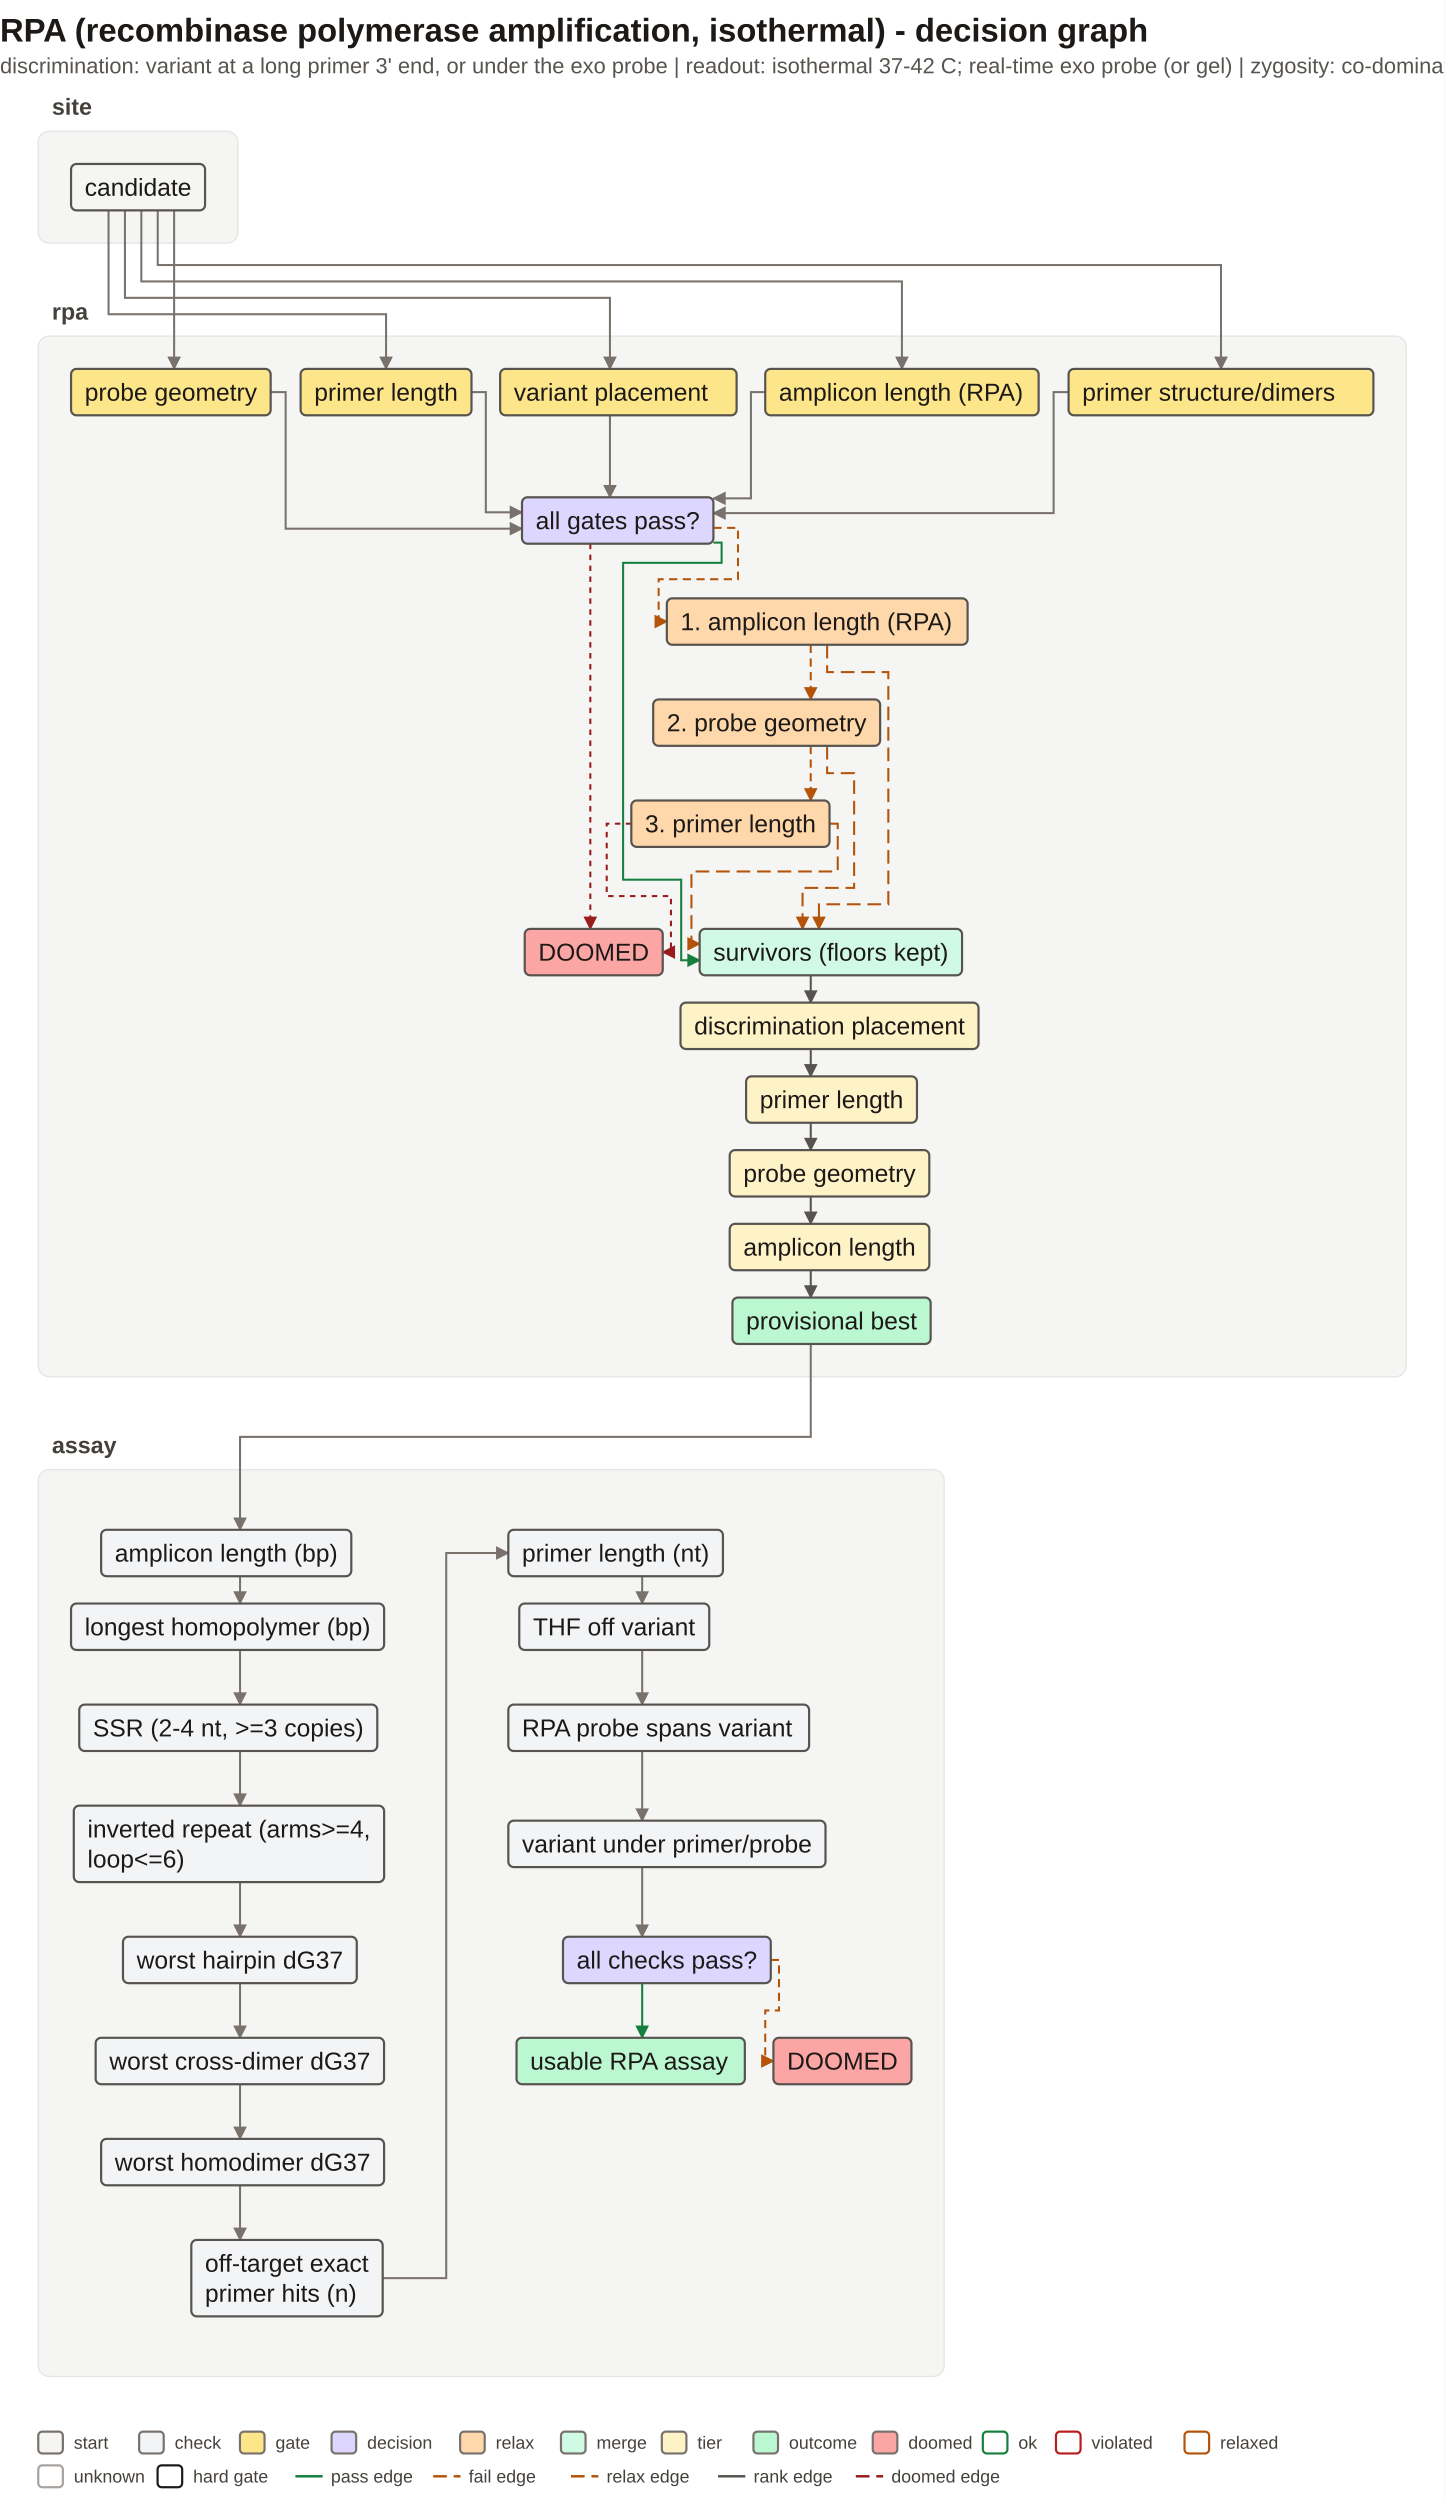
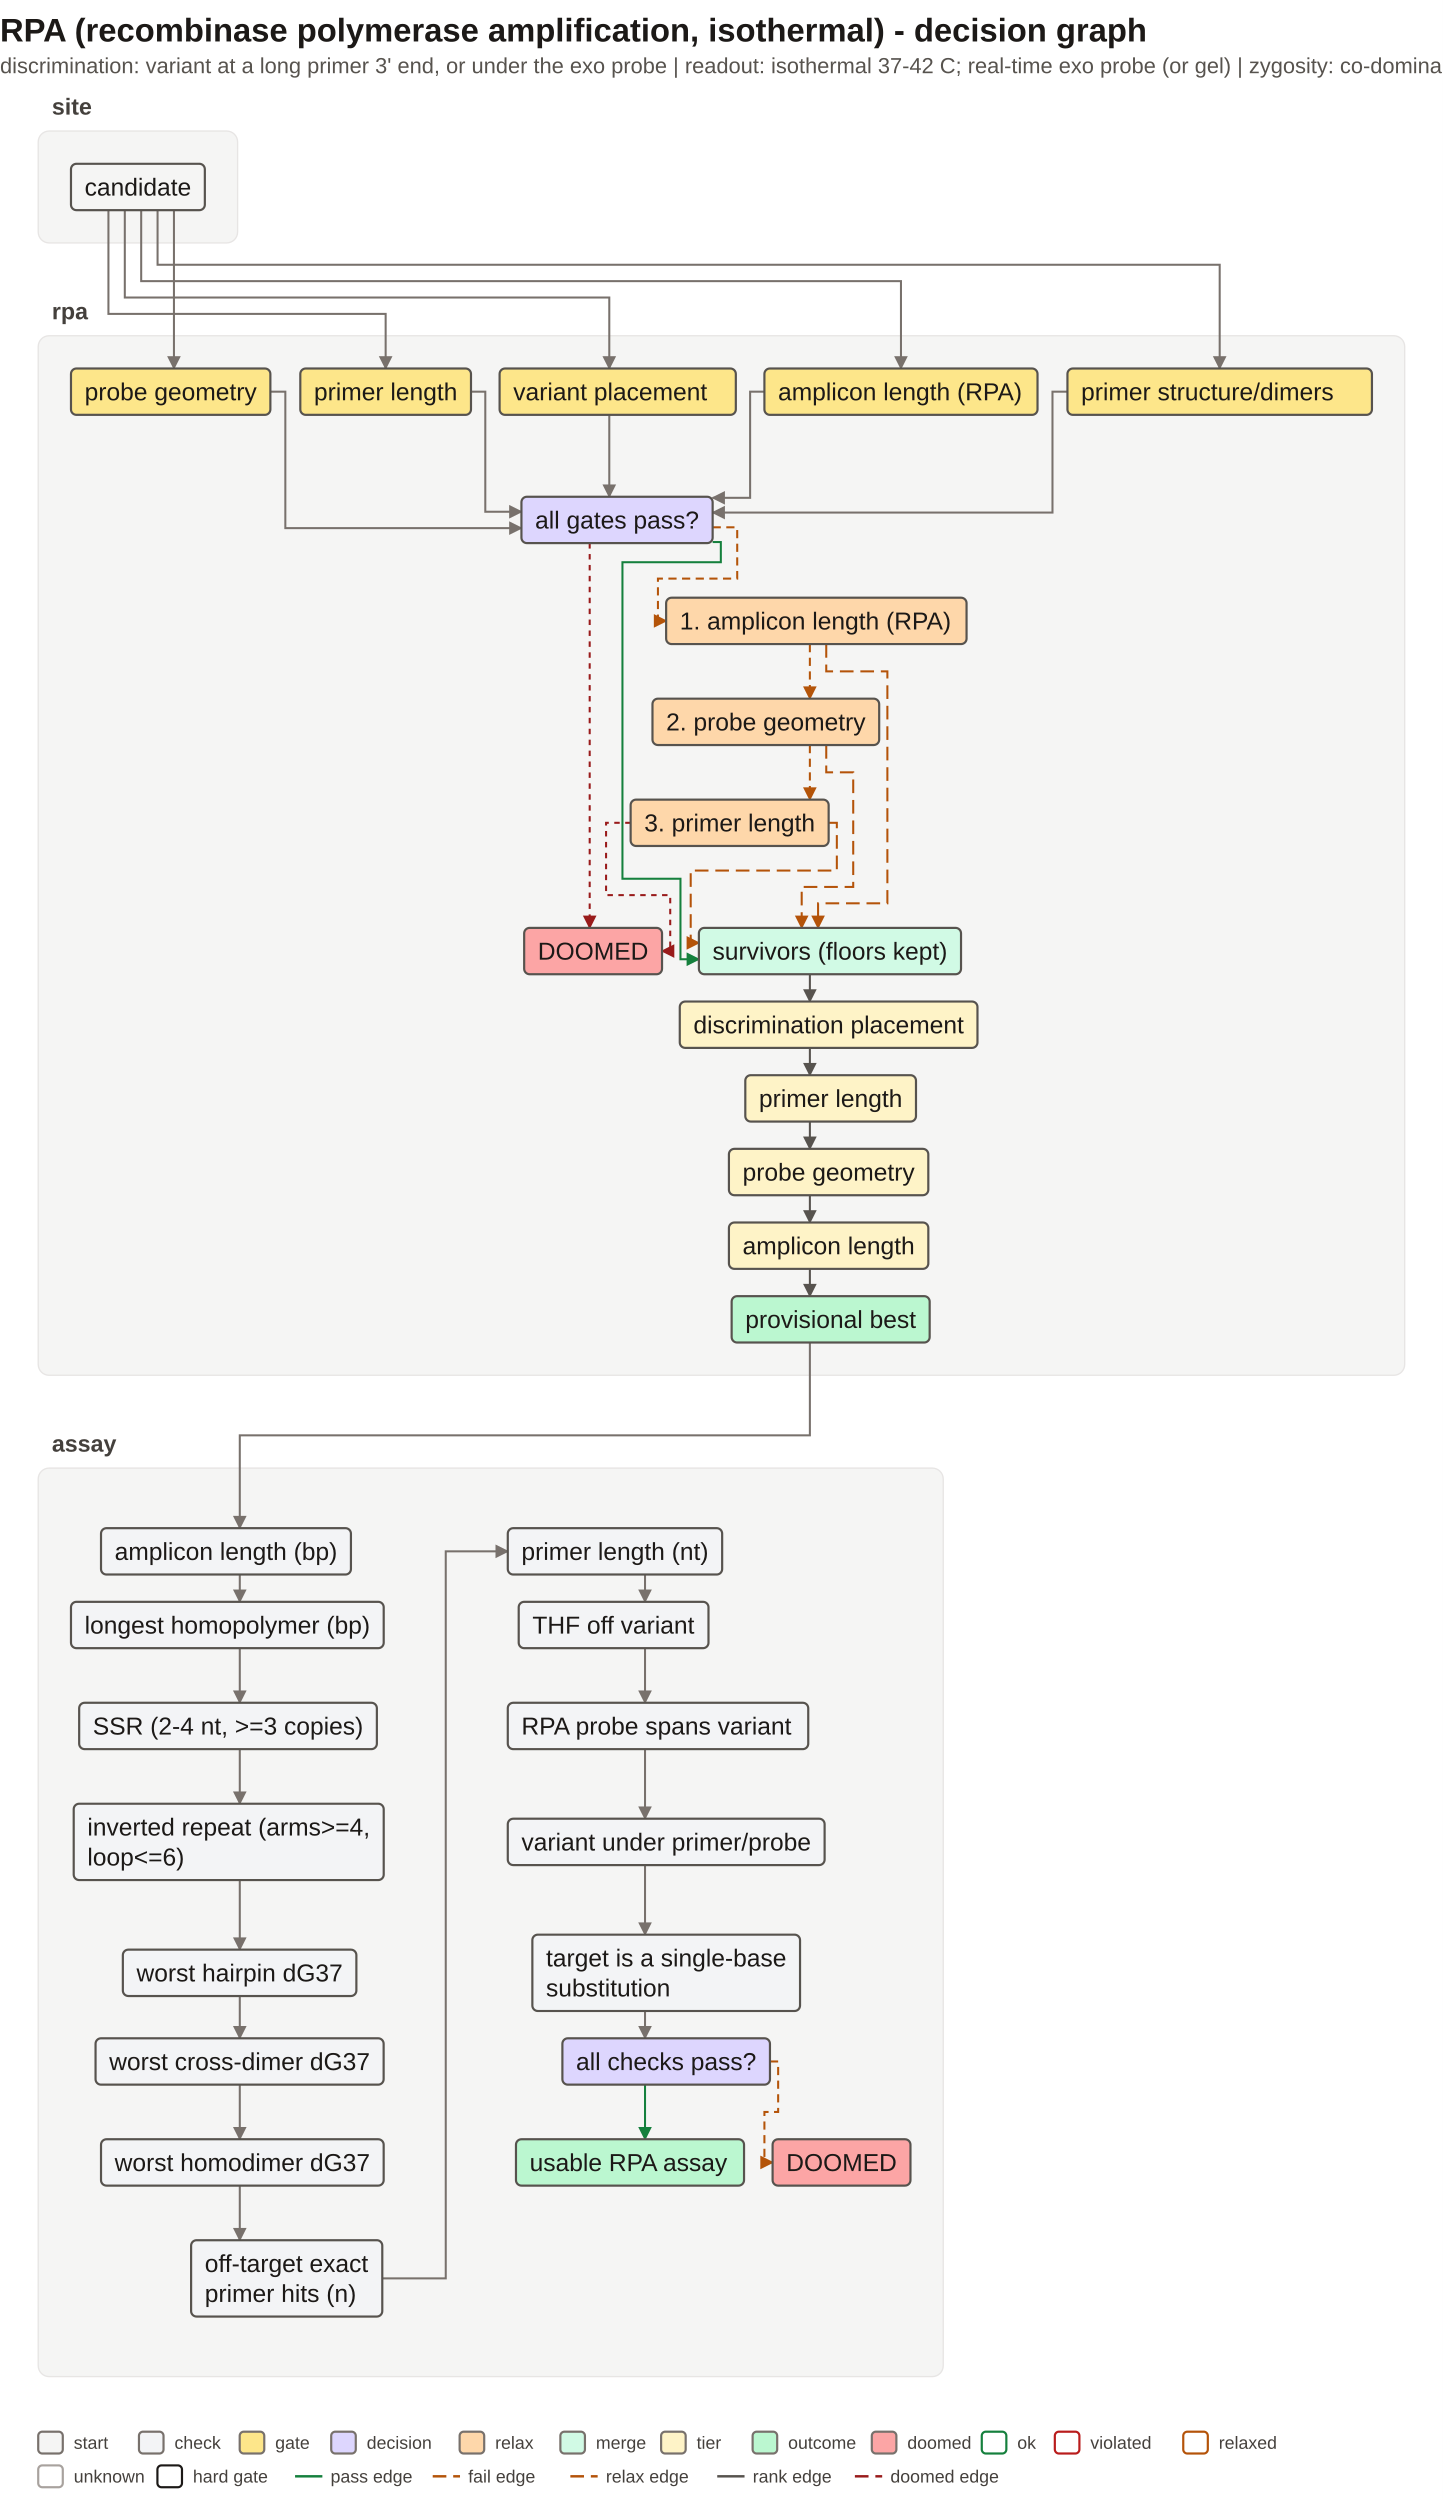
- <svg xmlns="http://www.w3.org/2000/svg" version="1.1" width="528.536" height="914.76" viewBox="0 0 528.536 914.76">
+ <svg xmlns="http://www.w3.org/2000/svg" version="1.1" width="528.536" height="915.74" viewBox="0 0 528.536 915.74">
  <defs>
    <marker id="arrow-flow" viewBox="0 0 10 10" refX="9" refY="5" markerWidth="5" markerHeight="5" markerUnits="userSpaceOnUse" orient="auto-start-reverse">
      <path d="M 0 0 L 10 5 L 0 10 z" fill="#78716C" />
    </marker>
    <marker id="arrow-pass" viewBox="0 0 10 10" refX="9" refY="5" markerWidth="5" markerHeight="5" markerUnits="userSpaceOnUse" orient="auto-start-reverse">
      <path d="M 0 0 L 10 5 L 0 10 z" fill="#15803D" />
    </marker>
    <marker id="arrow-fail" viewBox="0 0 10 10" refX="9" refY="5" markerWidth="5" markerHeight="5" markerUnits="userSpaceOnUse" orient="auto-start-reverse">
      <path d="M 0 0 L 10 5 L 0 10 z" fill="#B45409" />
    </marker>
    <marker id="arrow-relax" viewBox="0 0 10 10" refX="9" refY="5" markerWidth="5" markerHeight="5" markerUnits="userSpaceOnUse" orient="auto-start-reverse">
      <path d="M 0 0 L 10 5 L 0 10 z" fill="#B45309" />
    </marker>
    <marker id="arrow-doomed" viewBox="0 0 10 10" refX="9" refY="5" markerWidth="5" markerHeight="5" markerUnits="userSpaceOnUse" orient="auto-start-reverse">
      <path d="M 0 0 L 10 5 L 0 10 z" fill="#991B1B" />
    </marker>
    <marker id="arrow-check" viewBox="0 0 10 10" refX="9" refY="5" markerWidth="5" markerHeight="5" markerUnits="userSpaceOnUse" orient="auto-start-reverse">
      <path d="M 0 0 L 10 5 L 0 10 z" fill="#78716C" />
    </marker>
    <marker id="arrow-rank" viewBox="0 0 10 10" refX="9" refY="5" markerWidth="5" markerHeight="5" markerUnits="userSpaceOnUse" orient="auto-start-reverse">
      <path d="M 0 0 L 10 5 L 0 10 z" fill="#57534E" />
    </marker>
  </defs>
-   <rect x="0" y="0" width="528.536" height="914.76" fill="#FFFFFF" />
+   <rect x="0" y="0" width="528.536" height="915.74" fill="#FFFFFF" />
  <text x="0" y="15.2" text-anchor="start" font-family="Liberation Sans, Arial, Helvetica, sans-serif" font-size="12" fill="#1C1917" font-weight="bold">
    <tspan x="0" y="15.2">RPA (recombinase polymerase amplification, isothermal) - decision graph</tspan>
  </text>
  <text x="0" y="26.8" text-anchor="start" font-family="Liberation Sans, Arial, Helvetica, sans-serif" font-size="8" fill="#57534E">
    <tspan x="0" y="26.8">discrimination: variant at a long primer 3' end, or under the exo probe | readout: isothermal 37-42 C; real-time exo probe (or gel) | zygosity: co-dominant</tspan>
  </text>
  <rect x="14" y="48" width="73.032" height="40.98" rx="4" fill="#F5F5F4" stroke="#E7E5E4" stroke-width="0.5" />
  <text x="19" y="41.975" text-anchor="start" font-family="Liberation Sans, Arial, Helvetica, sans-serif" font-size="8.5" fill="#44403C" font-weight="bold">
    <tspan x="19" y="41.975">site</tspan>
  </text>
  <rect x="14" y="122.98" width="500.536" height="380.78" rx="4" fill="#F5F5F4" stroke="#E7E5E4" stroke-width="0.5" />
  <text x="19" y="116.955" text-anchor="start" font-family="Liberation Sans, Arial, Helvetica, sans-serif" font-size="8.5" fill="#44403C" font-weight="bold">
    <tspan x="19" y="116.955">rpa</tspan>
  </text>
-   <rect x="14" y="537.76" width="331.5" height="331.8" rx="4" fill="#F5F5F4" stroke="#E7E5E4" stroke-width="0.5" />
+   <rect x="14" y="537.76" width="331.5" height="332.78" rx="4" fill="#F5F5F4" stroke="#E7E5E4" stroke-width="0.5" />
  <text x="19" y="531.735" text-anchor="start" font-family="Liberation Sans, Arial, Helvetica, sans-serif" font-size="8.5" fill="#44403C" font-weight="bold">
    <tspan x="19" y="531.735">assay</tspan>
  </text>
  <path d="M45.716 76.98 L45.716 108.98 L223.178 108.98 L223.178 134.98" fill="none" stroke="#78716C" stroke-width="0.75" stroke-linejoin="miter" stroke-linecap="butt" marker-end="url(#arrow-flow)" />
  <path d="M39.716 76.98 L39.716 114.98 L141.262 114.98 L141.262 134.98" fill="none" stroke="#78716C" stroke-width="0.75" stroke-linejoin="miter" stroke-linecap="butt" marker-end="url(#arrow-flow)" />
  <path d="M57.716 76.98 L57.716 96.98 L446.768 96.98 L446.768 134.98" fill="none" stroke="#78716C" stroke-width="0.75" stroke-linejoin="miter" stroke-linecap="butt" marker-end="url(#arrow-flow)" />
  <path d="M63.716 76.98 L63.716 134.98" fill="none" stroke="#78716C" stroke-width="0.75" stroke-linejoin="miter" stroke-linecap="butt" marker-end="url(#arrow-flow)" />
  <path d="M51.716 76.98 L51.716 102.98 L330.02 102.98 L330.02 134.98" fill="none" stroke="#78716C" stroke-width="0.75" stroke-linejoin="miter" stroke-linecap="butt" marker-end="url(#arrow-flow)" />
  <path d="M223.178 151.96 L223.178 181.96" fill="none" stroke="#78716C" stroke-width="0.75" stroke-linejoin="miter" stroke-linecap="butt" marker-end="url(#arrow-flow)" />
  <path d="M172.523 143.47 L177.762 143.47 L177.762 187.45 L191 187.45" fill="none" stroke="#78716C" stroke-width="0.75" stroke-linejoin="miter" stroke-linecap="butt" marker-end="url(#arrow-flow)" />
  <path d="M391 143.47 L385.52 143.47 L385.52 187.75 L261.038 187.75" fill="none" stroke="#78716C" stroke-width="0.75" stroke-linejoin="miter" stroke-linecap="butt" marker-end="url(#arrow-flow)" />
  <path d="M99.035 143.47 L104.518 143.47 L104.518 193.45 L191 193.45" fill="none" stroke="#78716C" stroke-width="0.75" stroke-linejoin="miter" stroke-linecap="butt" marker-end="url(#arrow-flow)" />
  <path d="M280 143.47 L274.765 143.47 L274.765 182.35 L261.038 182.35" fill="none" stroke="#78716C" stroke-width="0.75" stroke-linejoin="miter" stroke-linecap="butt" marker-end="url(#arrow-flow)" />
  <path d="M296.65 235.92 L296.65 255.92" fill="none" stroke="#B45409" stroke-width="0.75" stroke-linejoin="miter" stroke-linecap="butt" stroke-dasharray="3 2" marker-end="url(#arrow-fail)" />
  <path d="M296.65 272.9 L296.65 292.9" fill="none" stroke="#B45409" stroke-width="0.75" stroke-linejoin="miter" stroke-linecap="butt" stroke-dasharray="3 2" marker-end="url(#arrow-fail)" />
  <path d="M261.038 193.15 L270.038 193.15 L270.038 211.94 L241 211.94 L241 227.43 L244 227.43" fill="none" stroke="#B45409" stroke-width="0.75" stroke-linejoin="miter" stroke-linecap="butt" stroke-dasharray="3 2" marker-end="url(#arrow-fail)" />
  <path d="M302.65 235.92 L302.65 245.92 L325.042 245.92 L325.042 330.88 L299.656 330.88 L299.656 339.88" fill="none" stroke="#B45309" stroke-width="0.75" stroke-linejoin="miter" stroke-linecap="butt" stroke-dasharray="5 2.5" marker-end="url(#arrow-relax)" />
  <path d="M302.65 272.9 L302.65 282.9 L312.53 282.9 L312.53 324.88 L293.656 324.88 L293.656 339.88" fill="none" stroke="#B45309" stroke-width="0.75" stroke-linejoin="miter" stroke-linecap="butt" stroke-dasharray="5 2.5" marker-end="url(#arrow-relax)" />
  <path d="M303.53 301.39 L306.53 301.39 L306.53 318.88 L253 318.88 L253 345.37 L256 345.37" fill="none" stroke="#B45309" stroke-width="0.75" stroke-linejoin="miter" stroke-linecap="butt" stroke-dasharray="5 2.5" marker-end="url(#arrow-relax)" />
  <path d="M261.038 198.55 L264.038 198.55 L264.038 205.94 L228 205.94 L228 321.88 L249.25 321.88 L249.25 351.37 L256 351.37" fill="none" stroke="#15803D" stroke-width="0.75" stroke-linejoin="miter" stroke-linecap="butt" marker-end="url(#arrow-pass)" />
  <path d="M296.656 356.86 L296.656 366.86" fill="none" stroke="#57534E" stroke-width="0.75" stroke-linejoin="miter" stroke-linecap="butt" marker-end="url(#arrow-rank)" />
  <path d="M296.656 383.84 L296.656 393.84" fill="none" stroke="#57534E" stroke-width="0.75" stroke-linejoin="miter" stroke-linecap="butt" marker-end="url(#arrow-rank)" />
  <path d="M296.656 410.82 L296.656 420.82" fill="none" stroke="#57534E" stroke-width="0.75" stroke-linejoin="miter" stroke-linecap="butt" marker-end="url(#arrow-rank)" />
  <path d="M296.656 437.8 L296.656 447.8" fill="none" stroke="#57534E" stroke-width="0.75" stroke-linejoin="miter" stroke-linecap="butt" marker-end="url(#arrow-rank)" />
  <path d="M296.656 464.78 L296.656 474.78" fill="none" stroke="#57534E" stroke-width="0.75" stroke-linejoin="miter" stroke-linecap="butt" marker-end="url(#arrow-rank)" />
  <path d="M231 301.39 L222 301.39 L222 327.88 L245.5 327.88 L245.5 348.37 L242.5 348.37" fill="none" stroke="#991B1B" stroke-width="0.75" stroke-linejoin="miter" stroke-linecap="butt" stroke-dasharray="2 2" marker-end="url(#arrow-doomed)" />
  <path d="M216 198.94 L216 339.88" fill="none" stroke="#991B1B" stroke-width="0.75" stroke-linejoin="miter" stroke-linecap="butt" stroke-dasharray="2 2" marker-end="url(#arrow-doomed)" />
  <path d="M296.656 491.76 L296.656 525.76 L87.833 525.76 L87.833 559.76" fill="none" stroke="#78716C" stroke-width="0.75" stroke-linejoin="miter" stroke-linecap="butt" marker-end="url(#arrow-check)" />
  <path d="M87.833 576.74 L87.833 586.74" fill="none" stroke="#78716C" stroke-width="0.75" stroke-linejoin="miter" stroke-linecap="butt" marker-end="url(#arrow-check)" />
  <path d="M87.833 603.72 L87.833 623.72" fill="none" stroke="#78716C" stroke-width="0.75" stroke-linejoin="miter" stroke-linecap="butt" marker-end="url(#arrow-check)" />
  <path d="M87.833 640.7 L87.833 660.7" fill="none" stroke="#78716C" stroke-width="0.75" stroke-linejoin="miter" stroke-linecap="butt" marker-end="url(#arrow-check)" />
-   <path d="M87.833 688.66 L87.833 708.66" fill="none" stroke="#78716C" stroke-width="0.75" stroke-linejoin="miter" stroke-linecap="butt" marker-end="url(#arrow-check)" />
-   <path d="M87.833 725.64 L87.833 745.64" fill="none" stroke="#78716C" stroke-width="0.75" stroke-linejoin="miter" stroke-linecap="butt" marker-end="url(#arrow-check)" />
-   <path d="M87.833 762.62 L87.833 782.62" fill="none" stroke="#78716C" stroke-width="0.75" stroke-linejoin="miter" stroke-linecap="butt" marker-end="url(#arrow-check)" />
-   <path d="M87.833 799.6 L87.833 819.6" fill="none" stroke="#78716C" stroke-width="0.75" stroke-linejoin="miter" stroke-linecap="butt" marker-end="url(#arrow-check)" />
-   <path d="M140.029 833.58 L163.276 833.58 L163.276 568.25 L186 568.25" fill="none" stroke="#78716C" stroke-width="0.75" stroke-linejoin="miter" stroke-linecap="butt" marker-end="url(#arrow-check)" />
-   <path d="M234.976 576.74 L234.976 586.74" fill="none" stroke="#78716C" stroke-width="0.75" stroke-linejoin="miter" stroke-linecap="butt" marker-end="url(#arrow-check)" />
-   <path d="M234.976 603.72 L234.976 623.72" fill="none" stroke="#78716C" stroke-width="0.75" stroke-linejoin="miter" stroke-linecap="butt" marker-end="url(#arrow-check)" />
-   <path d="M234.976 640.7 L234.976 666.19" fill="none" stroke="#78716C" stroke-width="0.75" stroke-linejoin="miter" stroke-linecap="butt" marker-end="url(#arrow-check)" />
-   <path d="M234.976 683.17 L234.976 708.66" fill="none" stroke="#78716C" stroke-width="0.75" stroke-linejoin="miter" stroke-linecap="butt" marker-end="url(#arrow-check)" />
-   <path d="M234.976 725.64 L234.976 745.64" fill="none" stroke="#15803D" stroke-width="0.75" stroke-linejoin="miter" stroke-linecap="butt" marker-end="url(#arrow-pass)" />
-   <path d="M282.032 717.15 L285.032 717.15 L285.032 735.64 L280 735.64 L280 754.13 L283 754.13" fill="none" stroke="#B45409" stroke-width="0.75" stroke-linejoin="miter" stroke-linecap="butt" stroke-dasharray="3 2" marker-end="url(#arrow-fail)" />
+   <path d="M87.833 688.66 L87.833 714.15" fill="none" stroke="#78716C" stroke-width="0.75" stroke-linejoin="miter" stroke-linecap="butt" marker-end="url(#arrow-check)" />
+   <path d="M87.833 731.13 L87.833 746.62" fill="none" stroke="#78716C" stroke-width="0.75" stroke-linejoin="miter" stroke-linecap="butt" marker-end="url(#arrow-check)" />
+   <path d="M87.833 763.6 L87.833 783.6" fill="none" stroke="#78716C" stroke-width="0.75" stroke-linejoin="miter" stroke-linecap="butt" marker-end="url(#arrow-check)" />
+   <path d="M87.833 800.58 L87.833 820.58" fill="none" stroke="#78716C" stroke-width="0.75" stroke-linejoin="miter" stroke-linecap="butt" marker-end="url(#arrow-check)" />
+   <path d="M140.029 834.56 L163.276 834.56 L163.276 568.25 L186 568.25" fill="none" stroke="#78716C" stroke-width="0.75" stroke-linejoin="miter" stroke-linecap="butt" marker-end="url(#arrow-check)" />
+   <path d="M236.269 576.74 L236.269 586.74" fill="none" stroke="#78716C" stroke-width="0.75" stroke-linejoin="miter" stroke-linecap="butt" marker-end="url(#arrow-check)" />
+   <path d="M236.269 603.72 L236.269 623.72" fill="none" stroke="#78716C" stroke-width="0.75" stroke-linejoin="miter" stroke-linecap="butt" marker-end="url(#arrow-check)" />
+   <path d="M236.269 640.7 L236.269 666.19" fill="none" stroke="#78716C" stroke-width="0.75" stroke-linejoin="miter" stroke-linecap="butt" marker-end="url(#arrow-check)" />
+   <path d="M236.269 683.17 L236.269 708.66" fill="none" stroke="#78716C" stroke-width="0.75" stroke-linejoin="miter" stroke-linecap="butt" marker-end="url(#arrow-check)" />
+   <path d="M236.269 736.62 L236.269 746.62" fill="none" stroke="#78716C" stroke-width="0.75" stroke-linejoin="miter" stroke-linecap="butt" marker-end="url(#arrow-check)" />
+   <path d="M236.269 763.6 L236.269 783.6" fill="none" stroke="#15803D" stroke-width="0.75" stroke-linejoin="miter" stroke-linecap="butt" marker-end="url(#arrow-pass)" />
+   <path d="M282.032 755.11 L285.032 755.11 L285.032 773.6 L280 773.6 L280 792.09 L283 792.09" fill="none" stroke="#B45409" stroke-width="0.75" stroke-linejoin="miter" stroke-linecap="butt" stroke-dasharray="3 2" marker-end="url(#arrow-fail)" />
  <rect x="26" y="60" width="49.032" height="16.98" rx="2" fill="#F5F5F4" stroke="#57534E" stroke-width="0.8" />
  <text x="31" y="71.64" text-anchor="start" font-family="Liberation Sans, Arial, Helvetica, sans-serif" font-size="9" fill="#1C1917">
    <tspan x="31" y="71.64">candidate</tspan>
  </text>
  <rect x="183" y="134.98" width="86.531" height="16.98" rx="2" fill="#FDE68A" stroke="#57534E" stroke-width="0.8" />
  <text x="188" y="146.62" text-anchor="start" font-family="Liberation Sans, Arial, Helvetica, sans-serif" font-size="9" fill="#1C1917">
    <tspan x="188" y="146.62">variant placement</tspan>
  </text>
  <rect x="110" y="134.98" width="62.523" height="16.98" rx="2" fill="#FDE68A" stroke="#57534E" stroke-width="0.8" />
  <text x="115" y="146.62" text-anchor="start" font-family="Liberation Sans, Arial, Helvetica, sans-serif" font-size="9" fill="#1C1917">
    <tspan x="115" y="146.62">primer length</tspan>
  </text>
  <rect x="391" y="134.98" width="111.536" height="16.98" rx="2" fill="#FDE68A" stroke="#57534E" stroke-width="0.8" />
  <text x="396" y="146.62" text-anchor="start" font-family="Liberation Sans, Arial, Helvetica, sans-serif" font-size="9" fill="#1C1917">
    <tspan x="396" y="146.62">primer structure/dimers</tspan>
  </text>
  <rect x="26" y="134.98" width="73.035" height="16.98" rx="2" fill="#FDE68A" stroke="#57534E" stroke-width="0.8" />
  <text x="31" y="146.62" text-anchor="start" font-family="Liberation Sans, Arial, Helvetica, sans-serif" font-size="9" fill="#1C1917">
    <tspan x="31" y="146.62">probe geometry</tspan>
  </text>
  <rect x="280" y="134.98" width="100.04" height="16.98" rx="2" fill="#FDE68A" stroke="#57534E" stroke-width="0.8" />
  <text x="285" y="146.62" text-anchor="start" font-family="Liberation Sans, Arial, Helvetica, sans-serif" font-size="9" fill="#1C1917">
    <tspan x="285" y="146.62">amplicon length (RPA)</tspan>
  </text>
  <rect x="191" y="181.96" width="70.038" height="16.98" rx="2" fill="#DDD6FE" stroke="#57534E" stroke-width="0.8" />
  <text x="196" y="193.6" text-anchor="start" font-family="Liberation Sans, Arial, Helvetica, sans-serif" font-size="9" fill="#1C1917">
    <tspan x="196" y="193.6">all gates pass?</tspan>
  </text>
  <rect x="244" y="218.94" width="110.046" height="16.98" rx="2" fill="#FED7AA" stroke="#57534E" stroke-width="0.8" />
  <text x="249" y="230.58" text-anchor="start" font-family="Liberation Sans, Arial, Helvetica, sans-serif" font-size="9" fill="#1C1917">
    <tspan x="249" y="230.58">1. amplicon length (RPA)</tspan>
  </text>
  <rect x="239" y="255.92" width="83.042" height="16.98" rx="2" fill="#FED7AA" stroke="#57534E" stroke-width="0.8" />
  <text x="244" y="267.56" text-anchor="start" font-family="Liberation Sans, Arial, Helvetica, sans-serif" font-size="9" fill="#1C1917">
    <tspan x="244" y="267.56">2. probe geometry</tspan>
  </text>
  <rect x="231" y="292.9" width="72.53" height="16.98" rx="2" fill="#FED7AA" stroke="#57534E" stroke-width="0.8" />
  <text x="236" y="304.54" text-anchor="start" font-family="Liberation Sans, Arial, Helvetica, sans-serif" font-size="9" fill="#1C1917">
    <tspan x="236" y="304.54">3. primer length</tspan>
  </text>
  <rect x="256" y="339.88" width="96.019" height="16.98" rx="2" fill="#D1FAE5" stroke="#57534E" stroke-width="0.8" />
  <text x="261" y="351.52" text-anchor="start" font-family="Liberation Sans, Arial, Helvetica, sans-serif" font-size="9" fill="#1C1917">
    <tspan x="261" y="351.52">survivors (floors kept)</tspan>
  </text>
  <rect x="249" y="366.86" width="109.044" height="16.98" rx="2" fill="#FEF3C7" stroke="#57534E" stroke-width="0.8" />
  <text x="254" y="378.5" text-anchor="start" font-family="Liberation Sans, Arial, Helvetica, sans-serif" font-size="9" fill="#1C1917">
    <tspan x="254" y="378.5">discrimination placement</tspan>
  </text>
  <rect x="273" y="393.84" width="62.523" height="16.98" rx="2" fill="#FEF3C7" stroke="#57534E" stroke-width="0.8" />
  <text x="278" y="405.48" text-anchor="start" font-family="Liberation Sans, Arial, Helvetica, sans-serif" font-size="9" fill="#1C1917">
    <tspan x="278" y="405.48">primer length</tspan>
  </text>
  <rect x="267" y="420.82" width="73.035" height="16.98" rx="2" fill="#FEF3C7" stroke="#57534E" stroke-width="0.8" />
  <text x="272" y="432.46" text-anchor="start" font-family="Liberation Sans, Arial, Helvetica, sans-serif" font-size="9" fill="#1C1917">
    <tspan x="272" y="432.46">probe geometry</tspan>
  </text>
  <rect x="267" y="447.8" width="73.04" height="16.98" rx="2" fill="#FEF3C7" stroke="#57534E" stroke-width="0.8" />
  <text x="272" y="459.44" text-anchor="start" font-family="Liberation Sans, Arial, Helvetica, sans-serif" font-size="9" fill="#1C1917">
    <tspan x="272" y="459.44">amplicon length</tspan>
  </text>
  <rect x="268" y="474.78" width="72.534" height="16.98" rx="2" fill="#BBF7D0" stroke="#57534E" stroke-width="0.8" />
  <text x="273" y="486.42" text-anchor="start" font-family="Liberation Sans, Arial, Helvetica, sans-serif" font-size="9" fill="#1C1917">
    <tspan x="273" y="486.42">provisional best</tspan>
  </text>
  <rect x="192" y="339.88" width="50.5" height="16.98" rx="2" fill="#FCA5A5" stroke="#57534E" stroke-width="0.8" />
  <text x="197" y="351.52" text-anchor="start" font-family="Liberation Sans, Arial, Helvetica, sans-serif" font-size="9" fill="#1C1917">
    <tspan x="197" y="351.52">DOOMED</tspan>
  </text>
  <rect x="37" y="559.76" width="91.545" height="16.98" rx="2" fill="#F3F4F6" stroke="#57534E" stroke-width="0.8" />
  <text x="42" y="571.4" text-anchor="start" font-family="Liberation Sans, Arial, Helvetica, sans-serif" font-size="9" fill="#1C1917">
    <tspan x="42" y="571.4">amplicon length (bp)</tspan>
  </text>
  <rect x="26" y="586.74" width="114.55" height="16.98" rx="2" fill="#F3F4F6" stroke="#57534E" stroke-width="0.8" />
  <text x="31" y="598.38" text-anchor="start" font-family="Liberation Sans, Arial, Helvetica, sans-serif" font-size="9" fill="#1C1917">
    <tspan x="31" y="598.38">longest homopolymer (bp)</tspan>
  </text>
  <rect x="29" y="623.72" width="109.048" height="16.98" rx="2" fill="#F3F4F6" stroke="#57534E" stroke-width="0.8" />
  <text x="34" y="635.36" text-anchor="start" font-family="Liberation Sans, Arial, Helvetica, sans-serif" font-size="9" fill="#1C1917">
    <tspan x="34" y="635.36">SSR (2-4 nt, &gt;=3 copies)</tspan>
  </text>
  <rect x="27" y="660.7" width="113.553" height="27.96" rx="2" fill="#F3F4F6" stroke="#57534E" stroke-width="0.8" />
  <text x="32" y="672.34" text-anchor="start" font-family="Liberation Sans, Arial, Helvetica, sans-serif" font-size="9" fill="#1C1917">
    <tspan x="32" y="672.34">inverted repeat (arms&gt;=4,</tspan>
    <tspan x="32" y="683.32">loop&lt;=6)</tspan>
  </text>
-   <rect x="45" y="708.66" width="85.538" height="16.98" rx="2" fill="#F3F4F6" stroke="#57534E" stroke-width="0.8" />
-   <text x="50" y="720.3" text-anchor="start" font-family="Liberation Sans, Arial, Helvetica, sans-serif" font-size="9" fill="#1C1917">
-     <tspan x="50" y="720.3">worst hairpin dG37</tspan>
-   </text>
-   <rect x="35" y="745.64" width="105.524" height="16.98" rx="2" fill="#F3F4F6" stroke="#57534E" stroke-width="0.8" />
-   <text x="40" y="757.28" text-anchor="start" font-family="Liberation Sans, Arial, Helvetica, sans-serif" font-size="9" fill="#1C1917">
-     <tspan x="40" y="757.28">worst cross-dimer dG37</tspan>
-   </text>
-   <rect x="37" y="782.62" width="103.538" height="16.98" rx="2" fill="#F3F4F6" stroke="#57534E" stroke-width="0.8" />
-   <text x="42" y="794.26" text-anchor="start" font-family="Liberation Sans, Arial, Helvetica, sans-serif" font-size="9" fill="#1C1917">
-     <tspan x="42" y="794.26">worst homodimer dG37</tspan>
-   </text>
-   <rect x="70" y="819.6" width="70.029" height="27.96" rx="2" fill="#F3F4F6" stroke="#57534E" stroke-width="0.8" />
-   <text x="75" y="831.24" text-anchor="start" font-family="Liberation Sans, Arial, Helvetica, sans-serif" font-size="9" fill="#1C1917">
-     <tspan x="75" y="831.24">off-target exact</tspan>
-     <tspan x="75" y="842.22">primer hits (n)</tspan>
+   <rect x="45" y="714.15" width="85.538" height="16.98" rx="2" fill="#F3F4F6" stroke="#57534E" stroke-width="0.8" />
+   <text x="50" y="725.79" text-anchor="start" font-family="Liberation Sans, Arial, Helvetica, sans-serif" font-size="9" fill="#1C1917">
+     <tspan x="50" y="725.79">worst hairpin dG37</tspan>
+   </text>
+   <rect x="35" y="746.62" width="105.524" height="16.98" rx="2" fill="#F3F4F6" stroke="#57534E" stroke-width="0.8" />
+   <text x="40" y="758.26" text-anchor="start" font-family="Liberation Sans, Arial, Helvetica, sans-serif" font-size="9" fill="#1C1917">
+     <tspan x="40" y="758.26">worst cross-dimer dG37</tspan>
+   </text>
+   <rect x="37" y="783.6" width="103.538" height="16.98" rx="2" fill="#F3F4F6" stroke="#57534E" stroke-width="0.8" />
+   <text x="42" y="795.24" text-anchor="start" font-family="Liberation Sans, Arial, Helvetica, sans-serif" font-size="9" fill="#1C1917">
+     <tspan x="42" y="795.24">worst homodimer dG37</tspan>
+   </text>
+   <rect x="70" y="820.58" width="70.029" height="27.96" rx="2" fill="#F3F4F6" stroke="#57534E" stroke-width="0.8" />
+   <text x="75" y="832.22" text-anchor="start" font-family="Liberation Sans, Arial, Helvetica, sans-serif" font-size="9" fill="#1C1917">
+     <tspan x="75" y="832.22">off-target exact</tspan>
+     <tspan x="75" y="843.2">primer hits (n)</tspan>
  </text>
  <rect x="186" y="559.76" width="78.524" height="16.98" rx="2" fill="#F3F4F6" stroke="#57534E" stroke-width="0.8" />
  <text x="191" y="571.4" text-anchor="start" font-family="Liberation Sans, Arial, Helvetica, sans-serif" font-size="9" fill="#1C1917">
    <tspan x="191" y="571.4">primer length (nt)</tspan>
  </text>
  <rect x="190" y="586.74" width="69.515" height="16.98" rx="2" fill="#F3F4F6" stroke="#57534E" stroke-width="0.8" />
  <text x="195" y="598.38" text-anchor="start" font-family="Liberation Sans, Arial, Helvetica, sans-serif" font-size="9" fill="#1C1917">
    <tspan x="195" y="598.38">THF off variant</tspan>
  </text>
  <rect x="186" y="623.72" width="110.055" height="16.98" rx="2" fill="#F3F4F6" stroke="#57534E" stroke-width="0.8" />
  <text x="191" y="635.36" text-anchor="start" font-family="Liberation Sans, Arial, Helvetica, sans-serif" font-size="9" fill="#1C1917">
    <tspan x="191" y="635.36">RPA probe spans variant</tspan>
  </text>
  <rect x="186" y="666.19" width="116.053" height="16.98" rx="2" fill="#F3F4F6" stroke="#57534E" stroke-width="0.8" />
  <text x="191" y="677.83" text-anchor="start" font-family="Liberation Sans, Arial, Helvetica, sans-serif" font-size="9" fill="#1C1917">
    <tspan x="191" y="677.83">variant under primer/probe</tspan>
  </text>
-   <rect x="206" y="708.66" width="76.032" height="16.98" rx="2" fill="#DDD6FE" stroke="#57534E" stroke-width="0.8" />
-   <text x="211" y="720.3" text-anchor="start" font-family="Liberation Sans, Arial, Helvetica, sans-serif" font-size="9" fill="#1C1917">
-     <tspan x="211" y="720.3">all checks pass?</tspan>
-   </text>
-   <rect x="189" y="745.64" width="83.538" height="16.98" rx="2" fill="#BBF7D0" stroke="#57534E" stroke-width="0.8" />
-   <text x="194" y="757.28" text-anchor="start" font-family="Liberation Sans, Arial, Helvetica, sans-serif" font-size="9" fill="#1C1917">
-     <tspan x="194" y="757.28">usable RPA assay</tspan>
-   </text>
-   <rect x="283" y="745.64" width="50.5" height="16.98" rx="2" fill="#FCA5A5" stroke="#57534E" stroke-width="0.8" />
-   <text x="288" y="757.28" text-anchor="start" font-family="Liberation Sans, Arial, Helvetica, sans-serif" font-size="9" fill="#1C1917">
-     <tspan x="288" y="757.28">DOOMED</tspan>
-   </text>
-   <rect x="14" y="889.735" width="9" height="8" rx="1.5" fill="#F5F5F4" stroke="#78716C" stroke-width="0.8" />
-   <text x="27" y="896.01" text-anchor="start" font-family="Liberation Sans, Arial, Helvetica, sans-serif" font-size="6.5" fill="#44403C">
-     <tspan x="27" y="896.01">start</tspan>
-   </text>
-   <rect x="50.9" y="889.735" width="9" height="8" rx="1.5" fill="#F3F4F6" stroke="#78716C" stroke-width="0.8" />
-   <text x="63.9" y="896.01" text-anchor="start" font-family="Liberation Sans, Arial, Helvetica, sans-serif" font-size="6.5" fill="#44403C">
-     <tspan x="63.9" y="896.01">check</tspan>
-   </text>
-   <rect x="87.8" y="889.735" width="9" height="8" rx="1.5" fill="#FDE68A" stroke="#78716C" stroke-width="0.8" />
-   <text x="100.8" y="896.01" text-anchor="start" font-family="Liberation Sans, Arial, Helvetica, sans-serif" font-size="6.5" fill="#44403C">
-     <tspan x="100.8" y="896.01">gate</tspan>
-   </text>
-   <rect x="121.32" y="889.735" width="9" height="8" rx="1.5" fill="#DDD6FE" stroke="#78716C" stroke-width="0.8" />
-   <text x="134.32" y="896.01" text-anchor="start" font-family="Liberation Sans, Arial, Helvetica, sans-serif" font-size="6.5" fill="#44403C">
-     <tspan x="134.32" y="896.01">decision</tspan>
-   </text>
-   <rect x="168.36" y="889.735" width="9" height="8" rx="1.5" fill="#FED7AA" stroke="#78716C" stroke-width="0.8" />
-   <text x="181.36" y="896.01" text-anchor="start" font-family="Liberation Sans, Arial, Helvetica, sans-serif" font-size="6.5" fill="#44403C">
-     <tspan x="181.36" y="896.01">relax</tspan>
-   </text>
-   <rect x="205.26" y="889.735" width="9" height="8" rx="1.5" fill="#D1FAE5" stroke="#78716C" stroke-width="0.8" />
-   <text x="218.26" y="896.01" text-anchor="start" font-family="Liberation Sans, Arial, Helvetica, sans-serif" font-size="6.5" fill="#44403C">
-     <tspan x="218.26" y="896.01">merge</tspan>
-   </text>
-   <rect x="242.16" y="889.735" width="9" height="8" rx="1.5" fill="#FEF3C7" stroke="#78716C" stroke-width="0.8" />
-   <text x="255.16" y="896.01" text-anchor="start" font-family="Liberation Sans, Arial, Helvetica, sans-serif" font-size="6.5" fill="#44403C">
-     <tspan x="255.16" y="896.01">tier</tspan>
-   </text>
-   <rect x="275.68" y="889.735" width="9" height="8" rx="1.5" fill="#BBF7D0" stroke="#78716C" stroke-width="0.8" />
-   <text x="288.68" y="896.01" text-anchor="start" font-family="Liberation Sans, Arial, Helvetica, sans-serif" font-size="6.5" fill="#44403C">
-     <tspan x="288.68" y="896.01">outcome</tspan>
-   </text>
-   <rect x="319.34" y="889.735" width="9" height="8" rx="1.5" fill="#FCA5A5" stroke="#78716C" stroke-width="0.8" />
-   <text x="332.34" y="896.01" text-anchor="start" font-family="Liberation Sans, Arial, Helvetica, sans-serif" font-size="6.5" fill="#44403C">
-     <tspan x="332.34" y="896.01">doomed</tspan>
-   </text>
-   <rect x="359.62" y="889.735" width="9" height="8" rx="1.5" fill="none" stroke="#15803D" stroke-width="0.8" />
-   <text x="372.62" y="896.01" text-anchor="start" font-family="Liberation Sans, Arial, Helvetica, sans-serif" font-size="6.5" fill="#44403C">
-     <tspan x="372.62" y="896.01">ok</tspan>
-   </text>
-   <rect x="386.38" y="889.735" width="9" height="8" rx="1.5" fill="none" stroke="#B91C1C" stroke-width="0.8" />
-   <text x="399.38" y="896.01" text-anchor="start" font-family="Liberation Sans, Arial, Helvetica, sans-serif" font-size="6.5" fill="#44403C">
-     <tspan x="399.38" y="896.01">violated</tspan>
-   </text>
-   <rect x="433.42" y="889.735" width="9" height="8" rx="1.5" fill="none" stroke="#B45309" stroke-width="0.8" />
-   <text x="446.42" y="896.01" text-anchor="start" font-family="Liberation Sans, Arial, Helvetica, sans-serif" font-size="6.5" fill="#44403C">
-     <tspan x="446.42" y="896.01">relaxed</tspan>
-   </text>
-   <rect x="14" y="902.085" width="9" height="8" rx="1.5" fill="none" stroke="#A8A29E" stroke-width="0.8" />
-   <text x="27" y="908.36" text-anchor="start" font-family="Liberation Sans, Arial, Helvetica, sans-serif" font-size="6.5" fill="#44403C">
-     <tspan x="27" y="908.36">unknown</tspan>
-   </text>
-   <rect x="57.66" y="902.085" width="9" height="8" rx="1.5" fill="none" stroke="#1C1917" stroke-width="0.8" />
-   <text x="70.66" y="908.36" text-anchor="start" font-family="Liberation Sans, Arial, Helvetica, sans-serif" font-size="6.5" fill="#44403C">
-     <tspan x="70.66" y="908.36">hard gate</tspan>
-   </text>
-   <line x1="108.08" y1="906.085" x2="118.08" y2="906.085" stroke="#15803D" stroke-width="0.9" />
-   <text x="121.08" y="908.36" text-anchor="start" font-family="Liberation Sans, Arial, Helvetica, sans-serif" font-size="6.5" fill="#44403C">
-     <tspan x="121.08" y="908.36">pass edge</tspan>
-   </text>
-   <line x1="158.5" y1="906.085" x2="168.5" y2="906.085" stroke="#B45409" stroke-width="0.9" stroke-dasharray="5 2.5" />
-   <text x="171.5" y="908.36" text-anchor="start" font-family="Liberation Sans, Arial, Helvetica, sans-serif" font-size="6.5" fill="#44403C">
-     <tspan x="171.5" y="908.36">fail edge</tspan>
-   </text>
-   <line x1="208.92" y1="906.085" x2="218.92" y2="906.085" stroke="#B45309" stroke-width="0.9" stroke-dasharray="5 2.5" />
-   <text x="221.92" y="908.36" text-anchor="start" font-family="Liberation Sans, Arial, Helvetica, sans-serif" font-size="6.5" fill="#44403C">
-     <tspan x="221.92" y="908.36">relax edge</tspan>
-   </text>
-   <line x1="262.72" y1="906.085" x2="272.72" y2="906.085" stroke="#57534E" stroke-width="0.9" />
-   <text x="275.72" y="908.36" text-anchor="start" font-family="Liberation Sans, Arial, Helvetica, sans-serif" font-size="6.5" fill="#44403C">
-     <tspan x="275.72" y="908.36">rank edge</tspan>
-   </text>
-   <line x1="313.14" y1="906.085" x2="323.14" y2="906.085" stroke="#991B1B" stroke-width="0.9" stroke-dasharray="5 2.5" />
-   <text x="326.14" y="908.36" text-anchor="start" font-family="Liberation Sans, Arial, Helvetica, sans-serif" font-size="6.5" fill="#44403C">
-     <tspan x="326.14" y="908.36">doomed edge</tspan>
+   <rect x="195" y="708.66" width="98.049" height="27.96" rx="2" fill="#F3F4F6" stroke="#57534E" stroke-width="0.8" />
+   <text x="200" y="720.3" text-anchor="start" font-family="Liberation Sans, Arial, Helvetica, sans-serif" font-size="9" fill="#1C1917">
+     <tspan x="200" y="720.3">target is a single-base</tspan>
+     <tspan x="200" y="731.28">substitution</tspan>
+   </text>
+   <rect x="206" y="746.62" width="76.032" height="16.98" rx="2" fill="#DDD6FE" stroke="#57534E" stroke-width="0.8" />
+   <text x="211" y="758.26" text-anchor="start" font-family="Liberation Sans, Arial, Helvetica, sans-serif" font-size="9" fill="#1C1917">
+     <tspan x="211" y="758.26">all checks pass?</tspan>
+   </text>
+   <rect x="189" y="783.6" width="83.538" height="16.98" rx="2" fill="#BBF7D0" stroke="#57534E" stroke-width="0.8" />
+   <text x="194" y="795.24" text-anchor="start" font-family="Liberation Sans, Arial, Helvetica, sans-serif" font-size="9" fill="#1C1917">
+     <tspan x="194" y="795.24">usable RPA assay</tspan>
+   </text>
+   <rect x="283" y="783.6" width="50.5" height="16.98" rx="2" fill="#FCA5A5" stroke="#57534E" stroke-width="0.8" />
+   <text x="288" y="795.24" text-anchor="start" font-family="Liberation Sans, Arial, Helvetica, sans-serif" font-size="9" fill="#1C1917">
+     <tspan x="288" y="795.24">DOOMED</tspan>
+   </text>
+   <rect x="14" y="890.715" width="9" height="8" rx="1.5" fill="#F5F5F4" stroke="#78716C" stroke-width="0.8" />
+   <text x="27" y="896.99" text-anchor="start" font-family="Liberation Sans, Arial, Helvetica, sans-serif" font-size="6.5" fill="#44403C">
+     <tspan x="27" y="896.99">start</tspan>
+   </text>
+   <rect x="50.9" y="890.715" width="9" height="8" rx="1.5" fill="#F3F4F6" stroke="#78716C" stroke-width="0.8" />
+   <text x="63.9" y="896.99" text-anchor="start" font-family="Liberation Sans, Arial, Helvetica, sans-serif" font-size="6.5" fill="#44403C">
+     <tspan x="63.9" y="896.99">check</tspan>
+   </text>
+   <rect x="87.8" y="890.715" width="9" height="8" rx="1.5" fill="#FDE68A" stroke="#78716C" stroke-width="0.8" />
+   <text x="100.8" y="896.99" text-anchor="start" font-family="Liberation Sans, Arial, Helvetica, sans-serif" font-size="6.5" fill="#44403C">
+     <tspan x="100.8" y="896.99">gate</tspan>
+   </text>
+   <rect x="121.32" y="890.715" width="9" height="8" rx="1.5" fill="#DDD6FE" stroke="#78716C" stroke-width="0.8" />
+   <text x="134.32" y="896.99" text-anchor="start" font-family="Liberation Sans, Arial, Helvetica, sans-serif" font-size="6.5" fill="#44403C">
+     <tspan x="134.32" y="896.99">decision</tspan>
+   </text>
+   <rect x="168.36" y="890.715" width="9" height="8" rx="1.5" fill="#FED7AA" stroke="#78716C" stroke-width="0.8" />
+   <text x="181.36" y="896.99" text-anchor="start" font-family="Liberation Sans, Arial, Helvetica, sans-serif" font-size="6.5" fill="#44403C">
+     <tspan x="181.36" y="896.99">relax</tspan>
+   </text>
+   <rect x="205.26" y="890.715" width="9" height="8" rx="1.5" fill="#D1FAE5" stroke="#78716C" stroke-width="0.8" />
+   <text x="218.26" y="896.99" text-anchor="start" font-family="Liberation Sans, Arial, Helvetica, sans-serif" font-size="6.5" fill="#44403C">
+     <tspan x="218.26" y="896.99">merge</tspan>
+   </text>
+   <rect x="242.16" y="890.715" width="9" height="8" rx="1.5" fill="#FEF3C7" stroke="#78716C" stroke-width="0.8" />
+   <text x="255.16" y="896.99" text-anchor="start" font-family="Liberation Sans, Arial, Helvetica, sans-serif" font-size="6.5" fill="#44403C">
+     <tspan x="255.16" y="896.99">tier</tspan>
+   </text>
+   <rect x="275.68" y="890.715" width="9" height="8" rx="1.5" fill="#BBF7D0" stroke="#78716C" stroke-width="0.8" />
+   <text x="288.68" y="896.99" text-anchor="start" font-family="Liberation Sans, Arial, Helvetica, sans-serif" font-size="6.5" fill="#44403C">
+     <tspan x="288.68" y="896.99">outcome</tspan>
+   </text>
+   <rect x="319.34" y="890.715" width="9" height="8" rx="1.5" fill="#FCA5A5" stroke="#78716C" stroke-width="0.8" />
+   <text x="332.34" y="896.99" text-anchor="start" font-family="Liberation Sans, Arial, Helvetica, sans-serif" font-size="6.5" fill="#44403C">
+     <tspan x="332.34" y="896.99">doomed</tspan>
+   </text>
+   <rect x="359.62" y="890.715" width="9" height="8" rx="1.5" fill="none" stroke="#15803D" stroke-width="0.8" />
+   <text x="372.62" y="896.99" text-anchor="start" font-family="Liberation Sans, Arial, Helvetica, sans-serif" font-size="6.5" fill="#44403C">
+     <tspan x="372.62" y="896.99">ok</tspan>
+   </text>
+   <rect x="386.38" y="890.715" width="9" height="8" rx="1.5" fill="none" stroke="#B91C1C" stroke-width="0.8" />
+   <text x="399.38" y="896.99" text-anchor="start" font-family="Liberation Sans, Arial, Helvetica, sans-serif" font-size="6.5" fill="#44403C">
+     <tspan x="399.38" y="896.99">violated</tspan>
+   </text>
+   <rect x="433.42" y="890.715" width="9" height="8" rx="1.5" fill="none" stroke="#B45309" stroke-width="0.8" />
+   <text x="446.42" y="896.99" text-anchor="start" font-family="Liberation Sans, Arial, Helvetica, sans-serif" font-size="6.5" fill="#44403C">
+     <tspan x="446.42" y="896.99">relaxed</tspan>
+   </text>
+   <rect x="14" y="903.065" width="9" height="8" rx="1.5" fill="none" stroke="#A8A29E" stroke-width="0.8" />
+   <text x="27" y="909.34" text-anchor="start" font-family="Liberation Sans, Arial, Helvetica, sans-serif" font-size="6.5" fill="#44403C">
+     <tspan x="27" y="909.34">unknown</tspan>
+   </text>
+   <rect x="57.66" y="903.065" width="9" height="8" rx="1.5" fill="none" stroke="#1C1917" stroke-width="0.8" />
+   <text x="70.66" y="909.34" text-anchor="start" font-family="Liberation Sans, Arial, Helvetica, sans-serif" font-size="6.5" fill="#44403C">
+     <tspan x="70.66" y="909.34">hard gate</tspan>
+   </text>
+   <line x1="108.08" y1="907.065" x2="118.08" y2="907.065" stroke="#15803D" stroke-width="0.9" />
+   <text x="121.08" y="909.34" text-anchor="start" font-family="Liberation Sans, Arial, Helvetica, sans-serif" font-size="6.5" fill="#44403C">
+     <tspan x="121.08" y="909.34">pass edge</tspan>
+   </text>
+   <line x1="158.5" y1="907.065" x2="168.5" y2="907.065" stroke="#B45409" stroke-width="0.9" stroke-dasharray="5 2.5" />
+   <text x="171.5" y="909.34" text-anchor="start" font-family="Liberation Sans, Arial, Helvetica, sans-serif" font-size="6.5" fill="#44403C">
+     <tspan x="171.5" y="909.34">fail edge</tspan>
+   </text>
+   <line x1="208.92" y1="907.065" x2="218.92" y2="907.065" stroke="#B45309" stroke-width="0.9" stroke-dasharray="5 2.5" />
+   <text x="221.92" y="909.34" text-anchor="start" font-family="Liberation Sans, Arial, Helvetica, sans-serif" font-size="6.5" fill="#44403C">
+     <tspan x="221.92" y="909.34">relax edge</tspan>
+   </text>
+   <line x1="262.72" y1="907.065" x2="272.72" y2="907.065" stroke="#57534E" stroke-width="0.9" />
+   <text x="275.72" y="909.34" text-anchor="start" font-family="Liberation Sans, Arial, Helvetica, sans-serif" font-size="6.5" fill="#44403C">
+     <tspan x="275.72" y="909.34">rank edge</tspan>
+   </text>
+   <line x1="313.14" y1="907.065" x2="323.14" y2="907.065" stroke="#991B1B" stroke-width="0.9" stroke-dasharray="5 2.5" />
+   <text x="326.14" y="909.34" text-anchor="start" font-family="Liberation Sans, Arial, Helvetica, sans-serif" font-size="6.5" fill="#44403C">
+     <tspan x="326.14" y="909.34">doomed edge</tspan>
  </text>
</svg>
